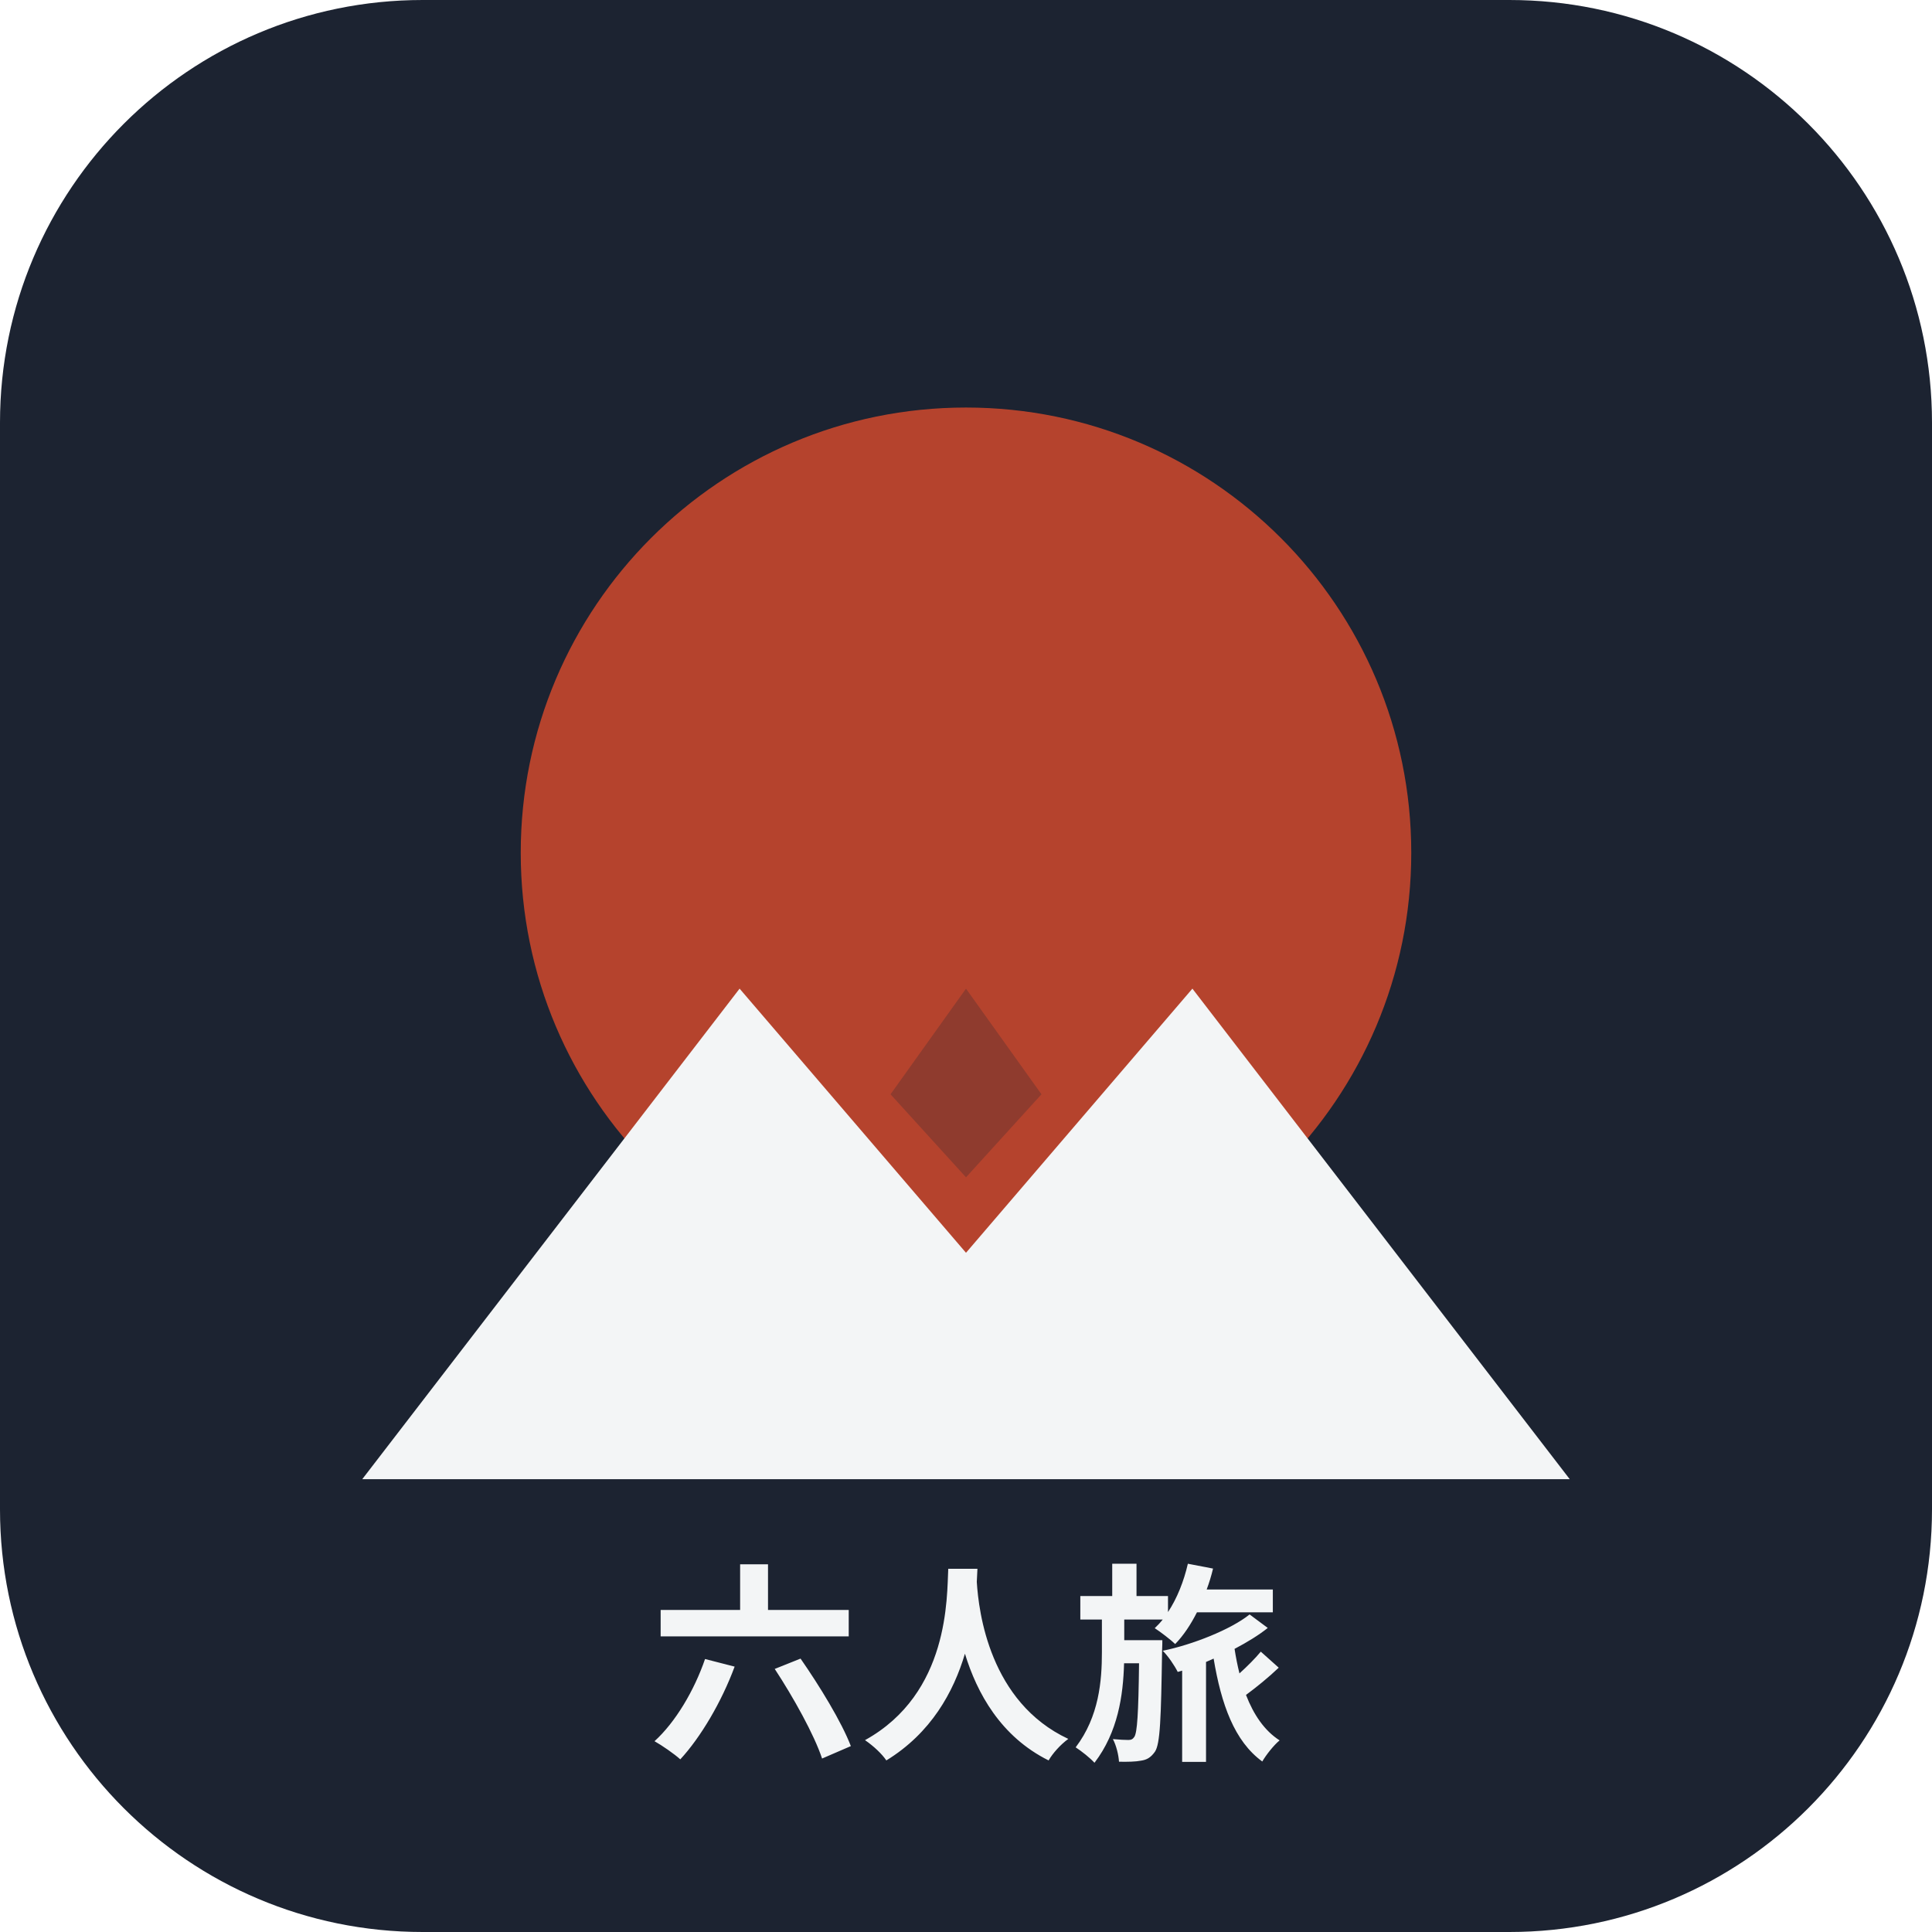
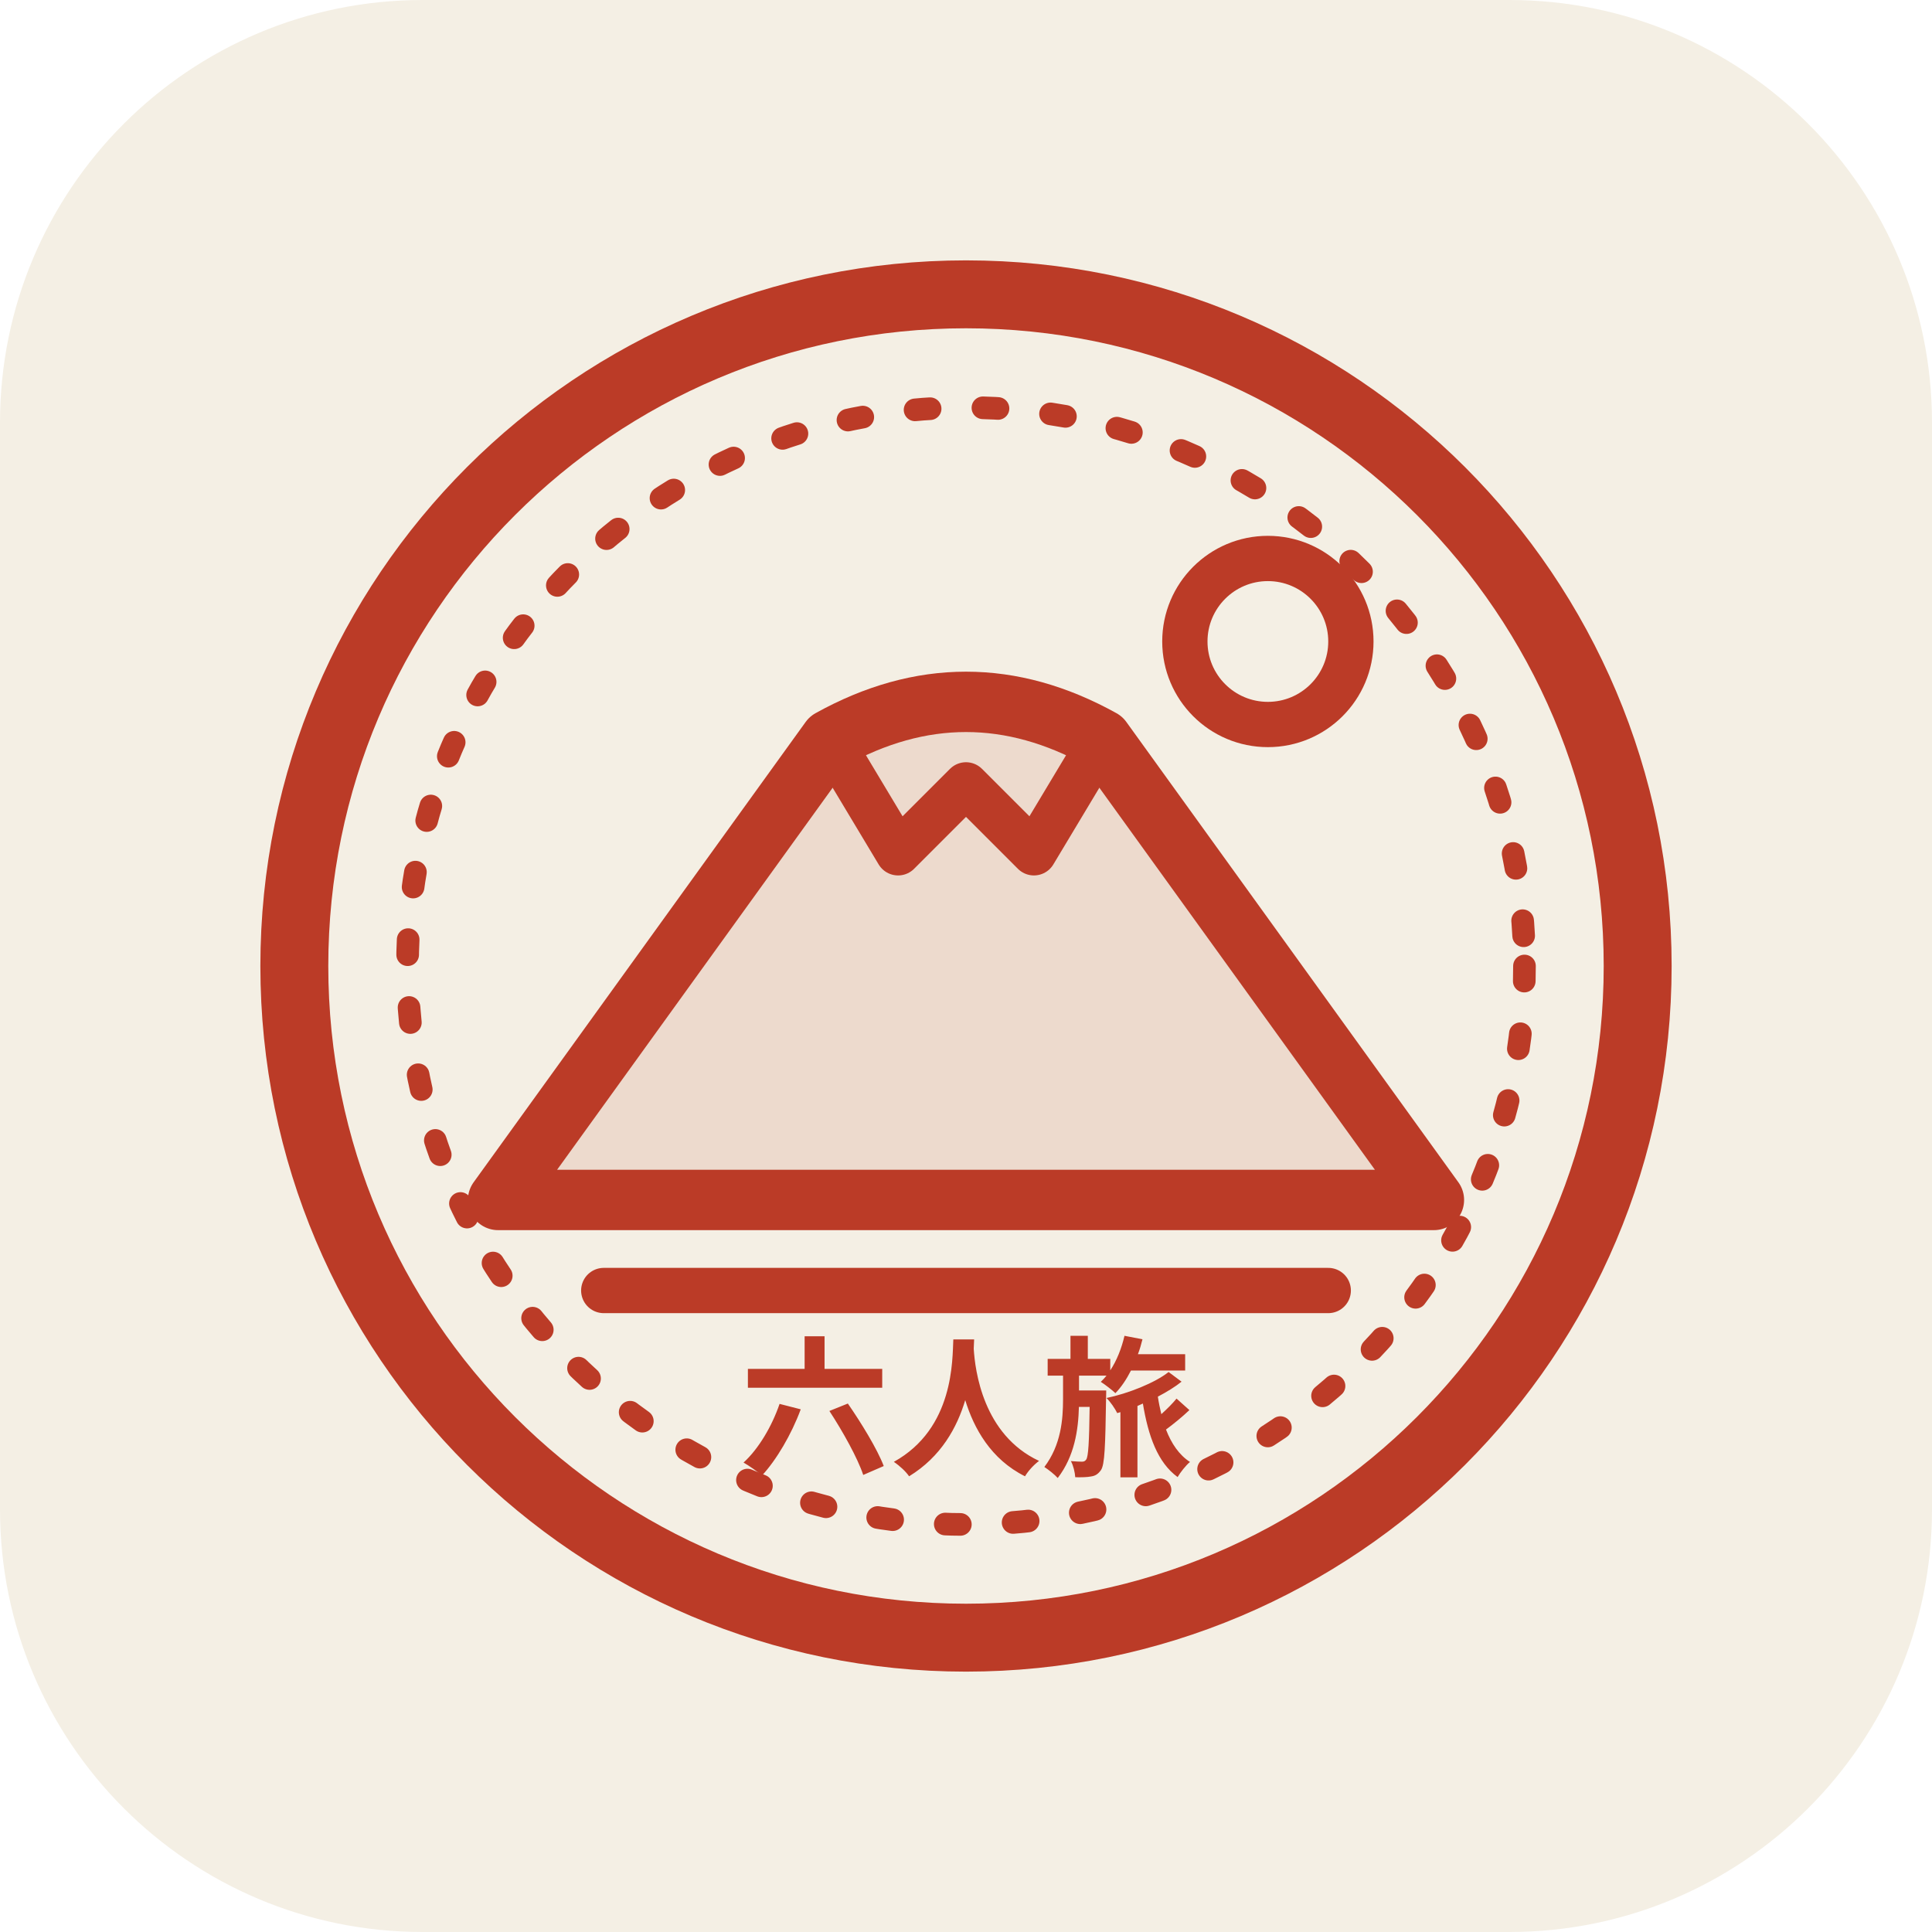
<svg xmlns="http://www.w3.org/2000/svg" viewBox="0 0 512 512">
-   <rect width="512" height="512" rx="112" fill="#1c2331" />
-   <circle cx="256" cy="226" r="118" fill="#b5432d" />
-   <path d="M96 392 L196 262 L256 332 L316 262 L416 392 Z" fill="#f3f5f6" />
-   <path d="M236 290 L256 262 L276 290 L256 312 Z" fill="#1c2331" opacity=".25" />
-   <text x="256" y="462" text-anchor="middle" font-family="Georgia, serif" font-size="56" font-weight="700" fill="#f3f5f6">六人旅</text>
+   <rect width="512" height="512" rx="112" fill="#f4efe4" />
+   <g fill="none" stroke="#bb3b27" stroke-linecap="round" stroke-linejoin="round">
+     <circle cx="256" cy="256" r="178" stroke-width="18" />
+     <circle cx="256" cy="256" r="148" stroke-width="6" stroke-dasharray="4 14" />
+     <path d="M132 318 L220 196 Q256 176 292 196 L380 318 Z" stroke-width="16" fill="#bb3b27" fill-opacity=".12" />
+     <path d="M220 196 L238 226 L256 208 L274 226 L292 196" stroke-width="12" />
+     <circle cx="336" cy="170" r="22" stroke-width="12" />
+     <path d="M160 342 H352" stroke-width="12" />
+   </g>
+   <text x="256" y="388" text-anchor="middle" font-family="'Hiragino Mincho ProN','Noto Serif JP',serif" font-size="40" font-weight="700" fill="#bb3b27">六人旅</text>
</svg>
